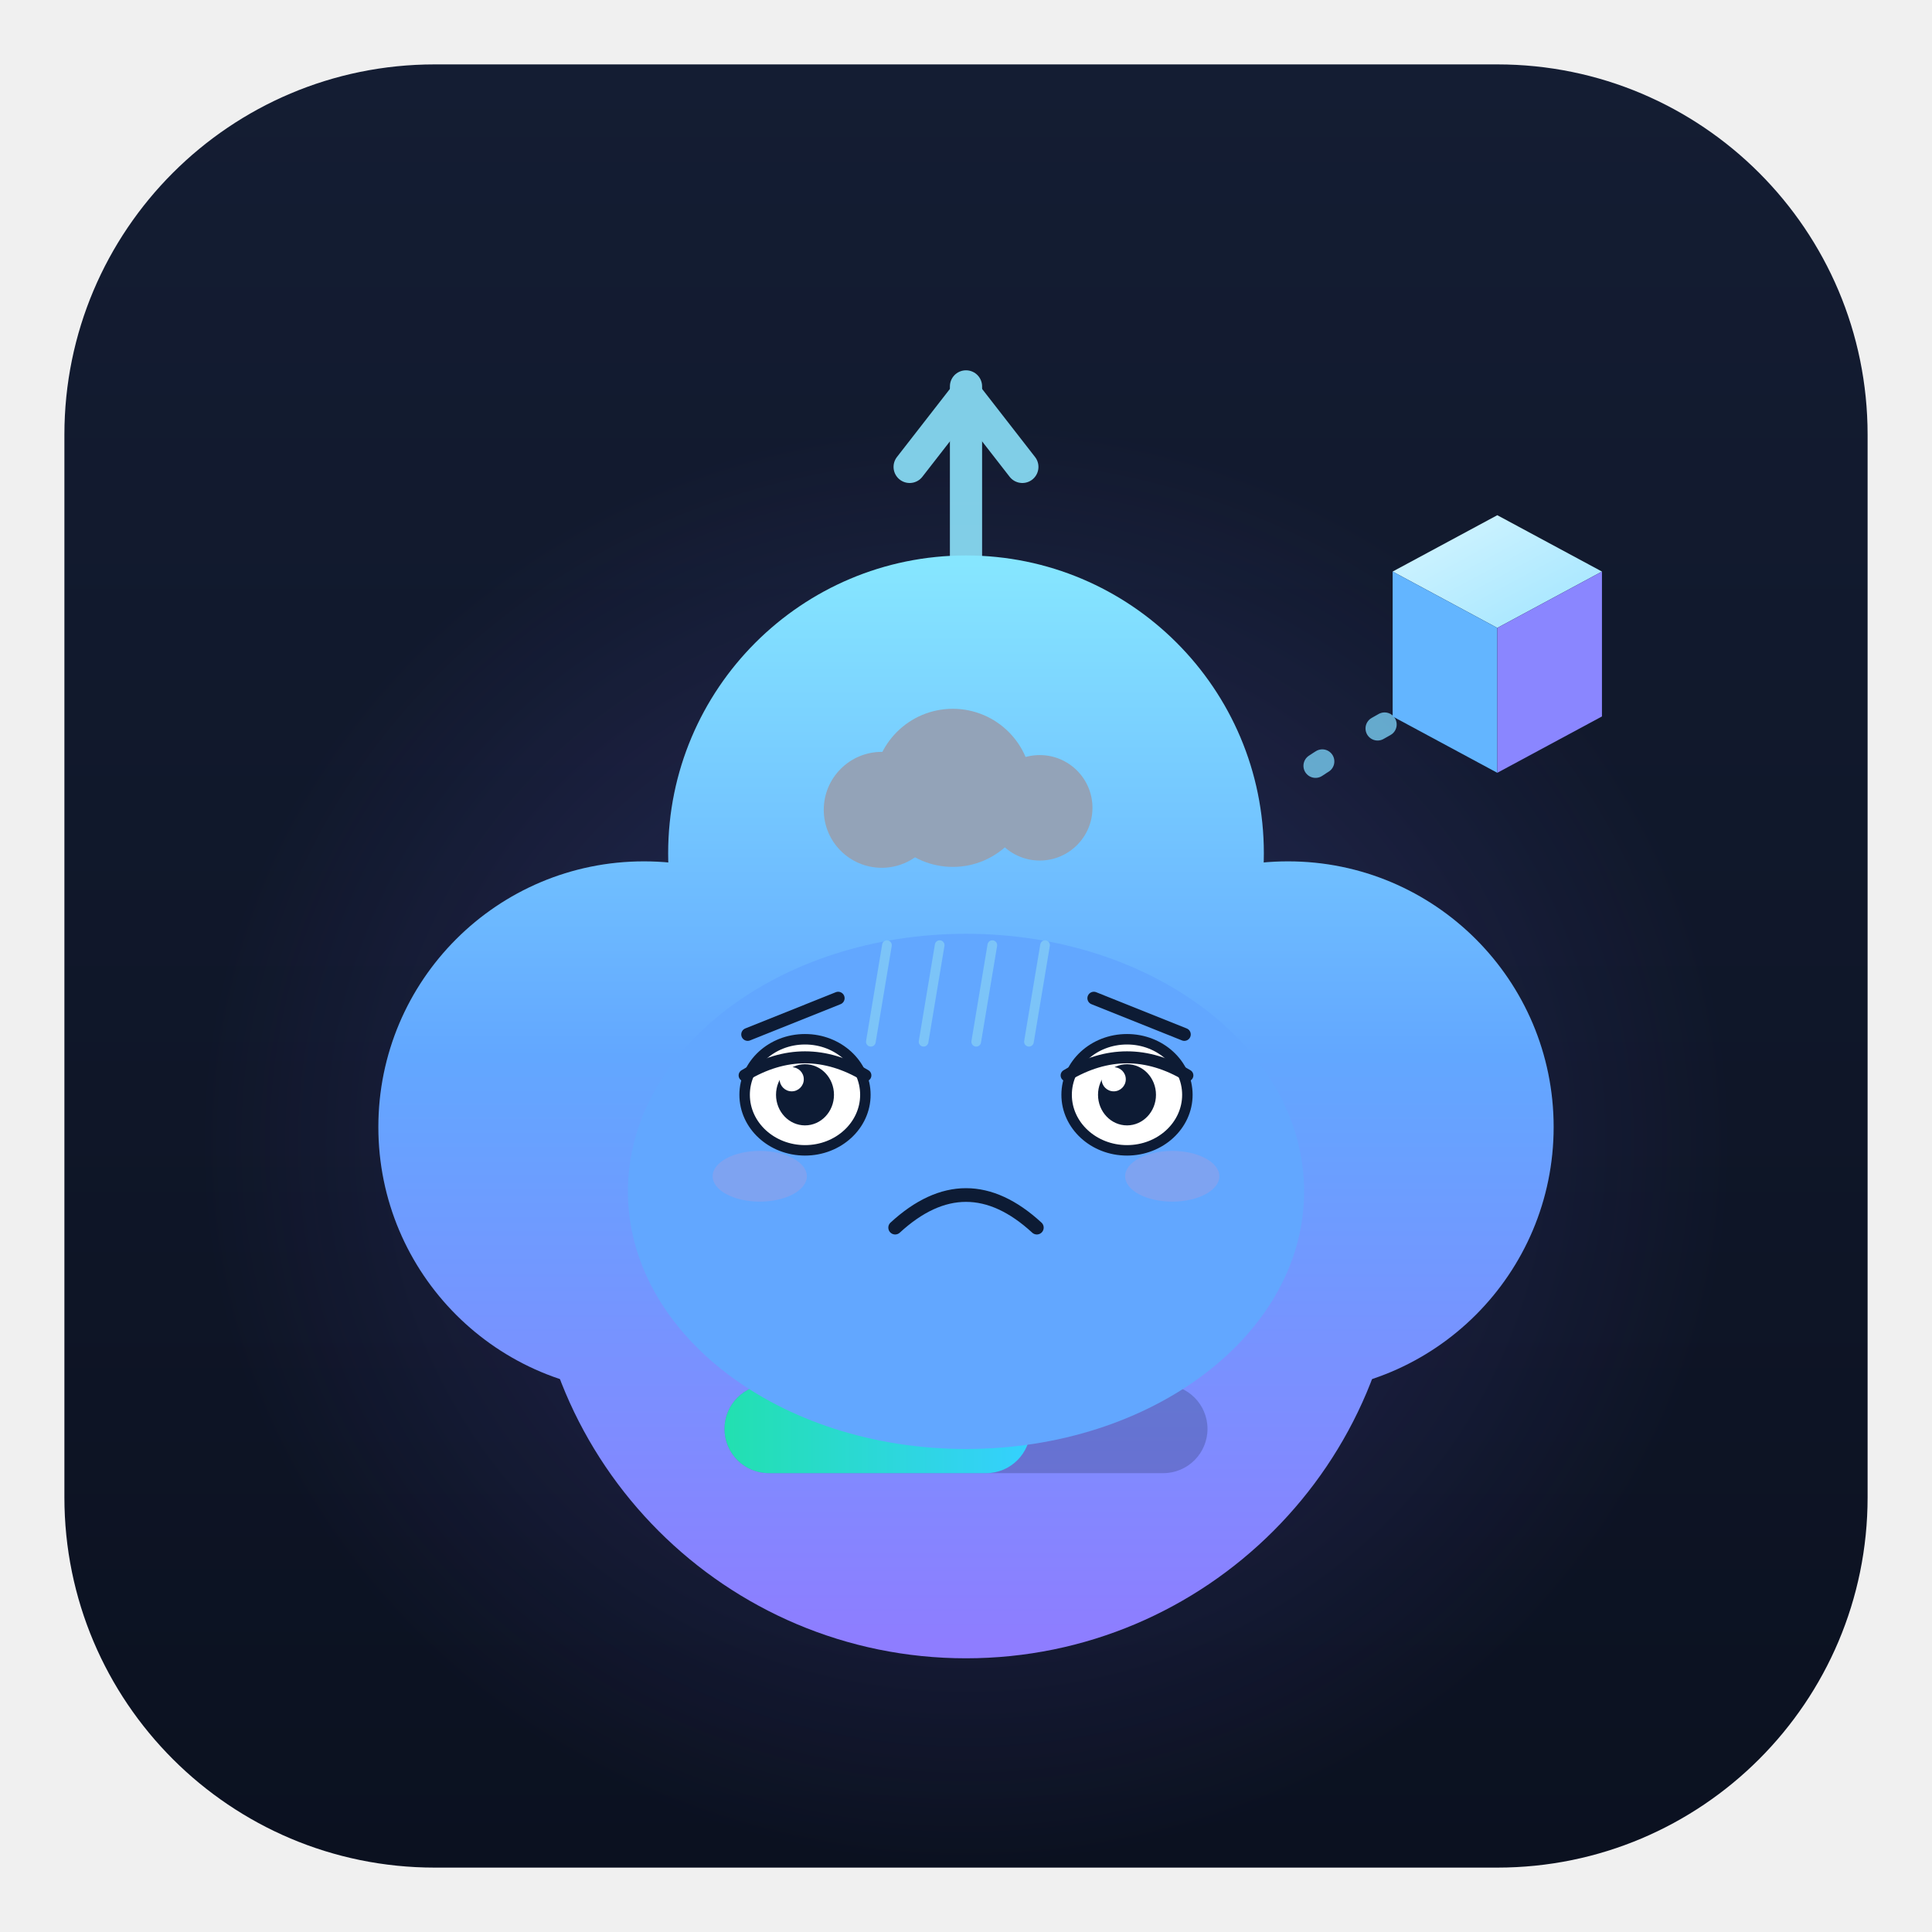
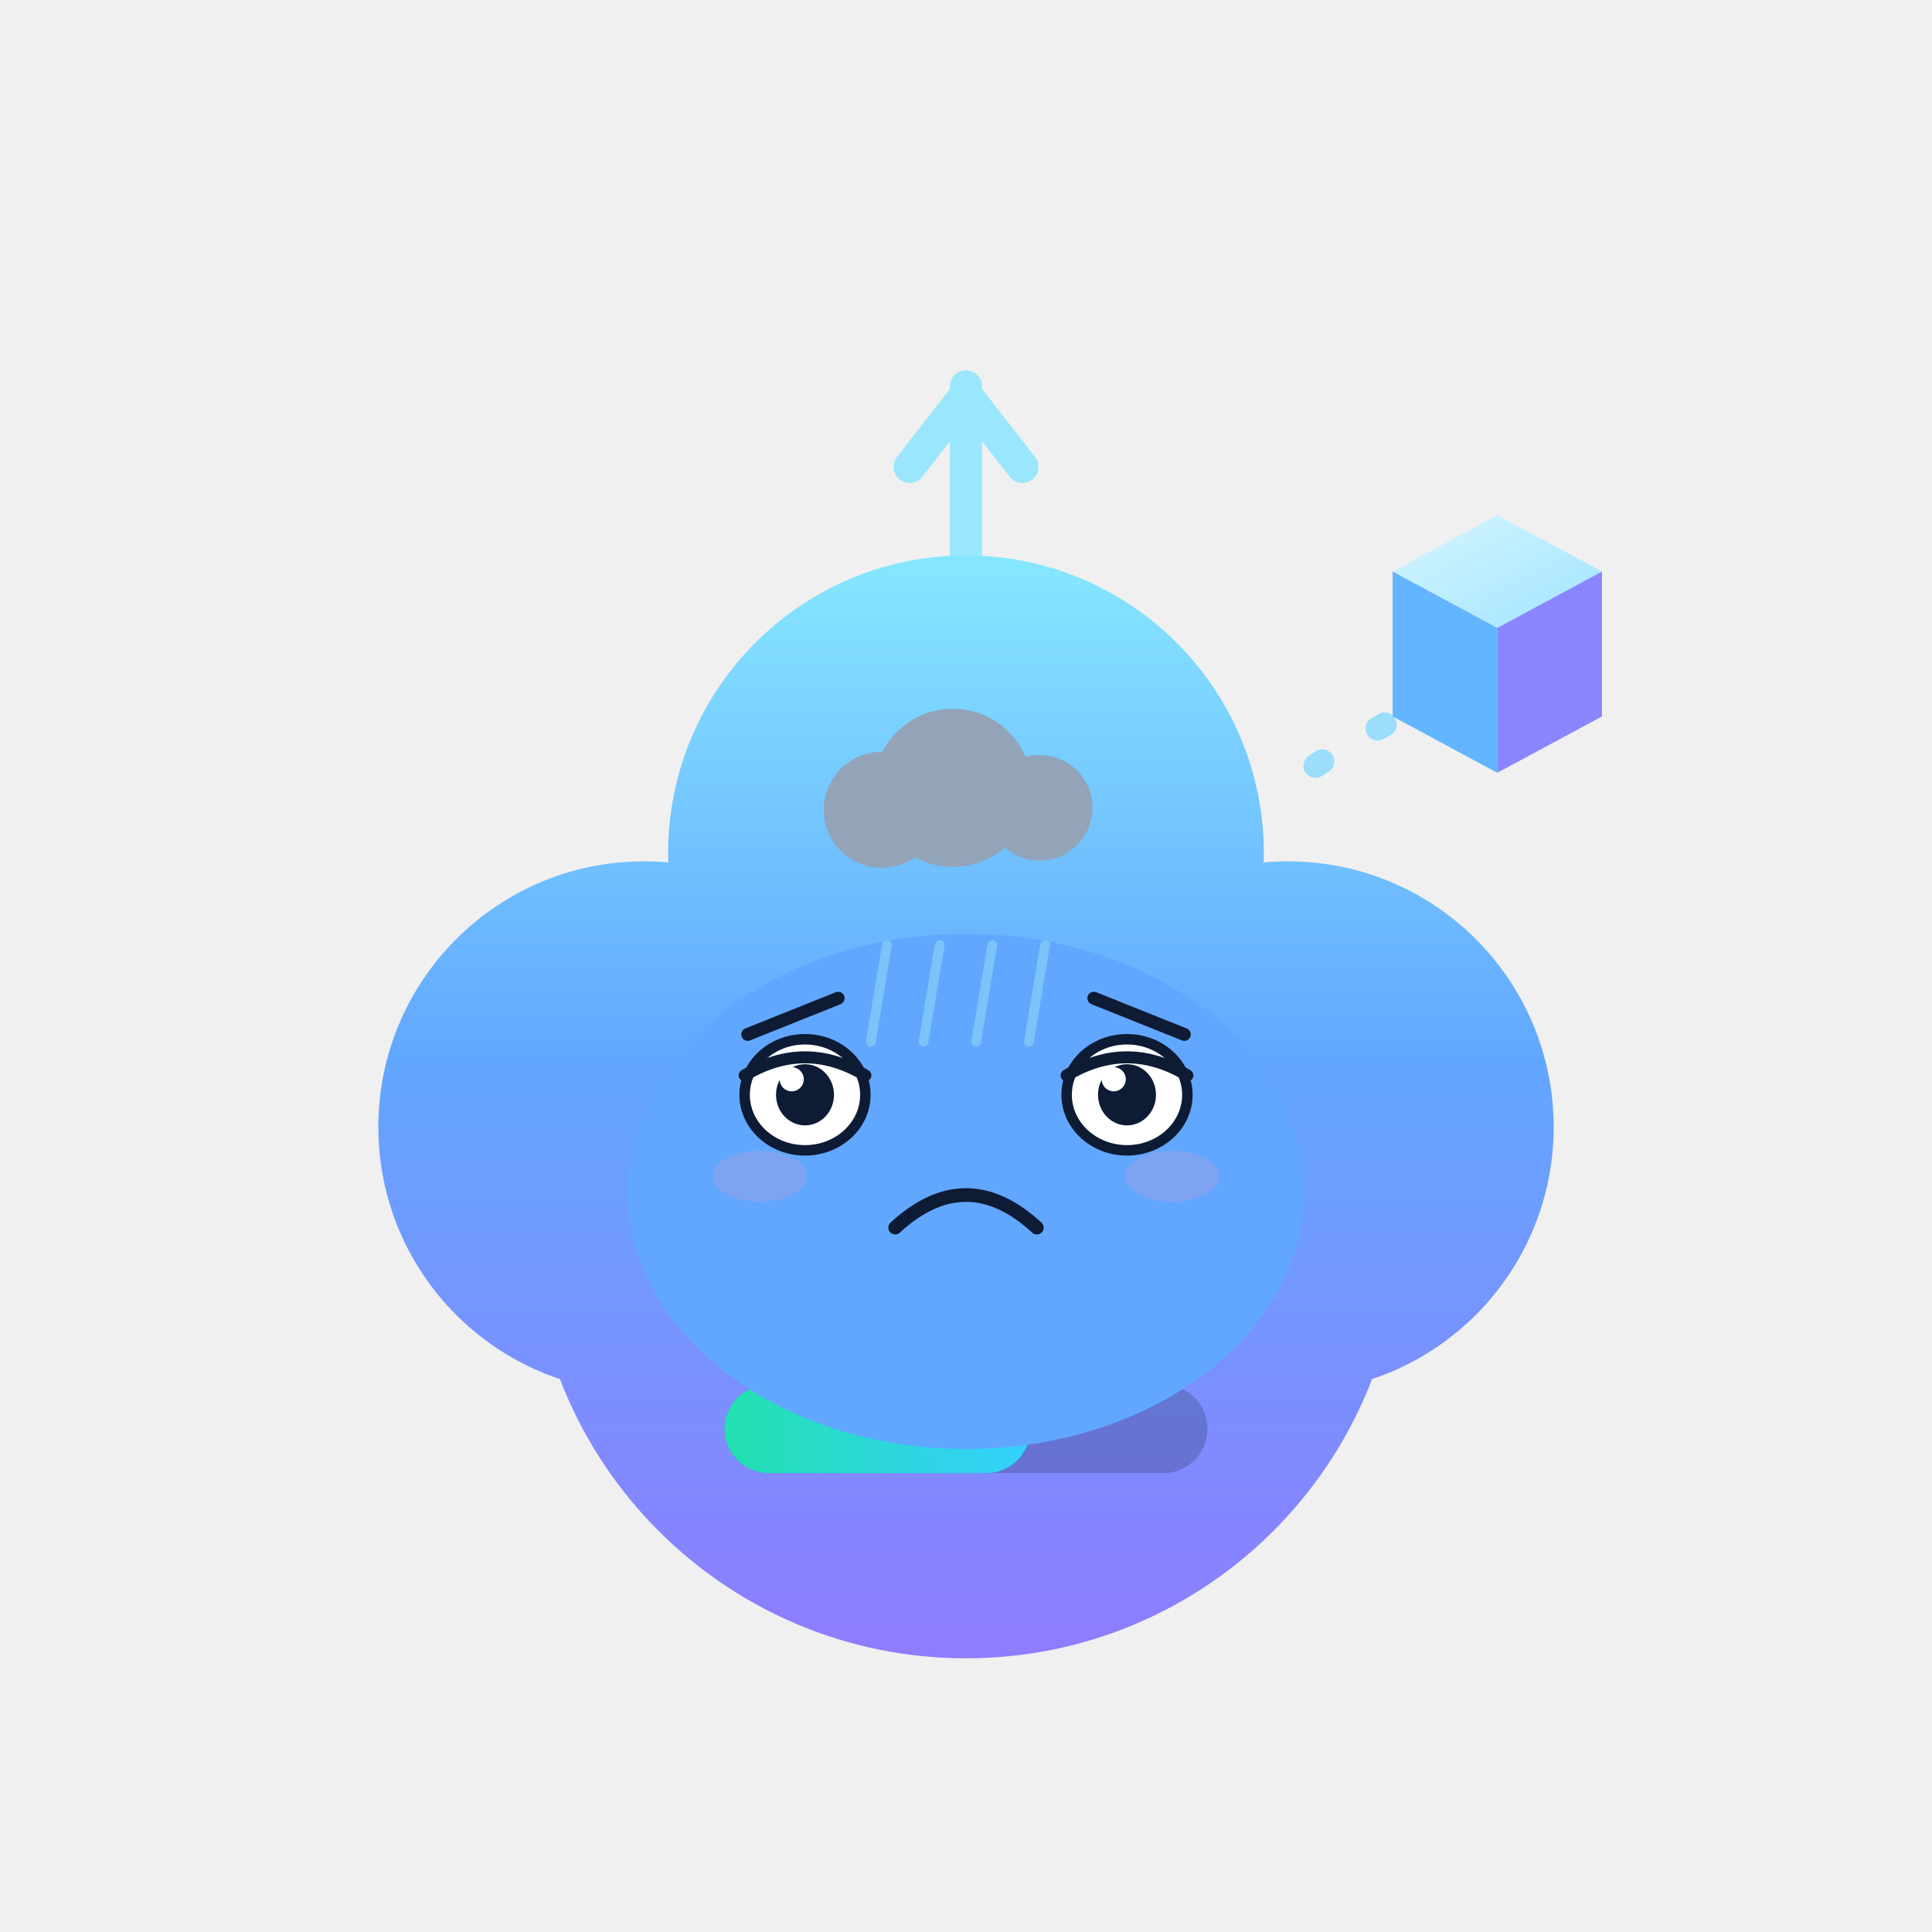
<svg xmlns="http://www.w3.org/2000/svg" viewBox="0 0 240 240" width="240" height="240" role="img" aria-label="以太兽 · 沮丧 Depressed">
  <style>
.ex-motion { animation: ex-slump 4.2s ease-in-out infinite; transform-box: fill-box; transform-origin: 50% 50%; }
.ex-anim-tear { animation: ex-tear 1.8s ease-in infinite; transform-box: fill-box; transform-origin: center; }
.ex-anim-sweat { animation: ex-tear 1.5s ease-in infinite; transform-box: fill-box; transform-origin: center; }
.ex-anim-heart { animation: ex-heart 2.2s ease-out infinite; transform-box: fill-box; transform-origin: center; }
.ex-anim-spark { animation: ex-spark 1.9s ease-in-out infinite; transform-box: fill-box; transform-origin: center; }
.ex-anim-rain { animation: ex-rain 1.4s linear infinite; transform-box: fill-box; transform-origin: center; }
.ex-anim-confetti { animation: ex-confetti 2.4s linear infinite; transform-box: fill-box; transform-origin: center; }
.ex-anim-pulse { animation: ex-pulse 1.6s ease-in-out infinite; transform-box: fill-box; transform-origin: center; }
.ex-anim-knock { animation: ex-knock 0.55s ease-in-out infinite; transform-box: fill-box; transform-origin: center; }
.ex-anim-knockline { animation: ex-knockline 0.55s ease-out infinite; transform-box: fill-box; transform-origin: center; }
.ex-anim-palm { animation: ex-palm 0.9s ease-in-out infinite; transform-box: fill-box; transform-origin: center; }
.ex-anim-steam { animation: ex-steam 1.8s ease-out infinite; transform-box: fill-box; transform-origin: center; }
.ex-anim-shock { animation: ex-shock 0.5s ease-in-out infinite; transform-box: fill-box; transform-origin: center; }
.ex-anim-please { animation: ex-please 1.4s ease-in-out infinite; transform-box: fill-box; transform-origin: center; }
.ex-anim-drift { animation: ex-drift 4.5s ease-in-out infinite; transform-box: fill-box; transform-origin: center; }
@keyframes ex-slump { 0%,100% { transform: translateY(0); } 50% { transform: translateY(2.4px); } }
@keyframes ex-tear { 0% { transform: translateY(0); opacity: 0; } 18% { opacity: 1; } 100% { transform: translateY(8.25px); opacity: 0; } }
@keyframes ex-heart { 0% { transform: translateY(0) scale(.65); opacity: 0; } 20% { opacity: 1; } 100% { transform: translateY(-13.5px) scale(1.15); opacity: 0; } }
@keyframes ex-spark { 0%,100% { transform: scale(.6) rotate(0deg); opacity: .3; } 50% { transform: scale(1.15) rotate(25deg); opacity: 1; } }
@keyframes ex-rain { 0% { transform: translateY(0); opacity: 0; } 20% { opacity: 1; } 100% { transform: translateY(9px); opacity: 0; } }
@keyframes ex-confetti { 0% { transform: translateY(-4px) rotate(0deg); opacity: 1; } 100% { transform: translateY(14px) rotate(200deg); opacity: 0; } }
@keyframes ex-pulse { 0%,100% { transform: scale(1); opacity: .35; } 50% { transform: scale(1.18); opacity: .7; } }
@keyframes ex-knock { 0%,100% { transform: translateX(3.38px); } 35% { transform: translateX(0); } }
@keyframes ex-knockline { 0%,100% { transform: scaleX(.6); opacity: .35; } 35% { transform: scaleX(1); opacity: 1; } }
@keyframes ex-palm { 0%,100% { transform: translateY(0) rotate(0deg); } 50% { transform: translateY(-1px) rotate(-4deg); } }
@keyframes ex-steam { 0% { transform: translateY(0); opacity: .7; } 100% { transform: translateY(-7px); opacity: 0; } }
@keyframes ex-shock { 0%,100% { transform: scaleX(.7); opacity: .4; } 50% { transform: scaleX(1.25); opacity: 1; } }
@keyframes ex-please { 0%,100% { transform: translateY(0); } 50% { transform: translateY(-1.5px); } }
@keyframes ex-drift { 0%,100% { transform: translateY(0); } 50% { transform: translateY(-1.5px); } }
@media (prefers-reduced-motion: reduce) {
  .ex-motion, [class*="ex-anim-"] { animation: none !important; }
}
</style>
  <g class="ex-motion ex-depressed">
    <g class="ex-base">
      <defs>
-         <linearGradient id="auBg" x1="0" y1="0" x2="0" y2="1">
-           <stop offset="0" stop-color="#141d33" />
-           <stop offset="1" stop-color="#0b1120" />
-         </linearGradient>
-         <radialGradient id="auGlow" cx="0.5" cy="0.5" r="0.5">
-           <stop offset="0" stop-color="#4fd1ff" stop-opacity="0.26" />
-           <stop offset="0.6" stop-color="#7c6cff" stop-opacity="0.10" />
-           <stop offset="1" stop-color="#7c6cff" stop-opacity="0" />
-         </radialGradient>
        <linearGradient id="auBody" gradientUnits="userSpaceOnUse" x1="120" y1="70" x2="120" y2="206">
          <stop offset="0" stop-color="#86e6ff" />
          <stop offset="0.45" stop-color="#62a7ff" />
          <stop offset="1" stop-color="#8f7cff" />
        </linearGradient>
        <linearGradient id="auCubeTop" x1="0" y1="0" x2="1" y2="1">
          <stop offset="0" stop-color="#d7f6ff" />
          <stop offset="1" stop-color="#9fe4ff" />
        </linearGradient>
        <linearGradient id="auBar" x1="0" y1="0" x2="1" y2="0">
          <stop offset="0" stop-color="#22e0b0" />
          <stop offset="1" stop-color="#35d0ff" />
        </linearGradient>
      </defs>
-       <rect x="8" y="8" width="224" height="224" rx="46" fill="url(#auBg)" />
-       <ellipse cx="120" cy="142" rx="96" ry="90" fill="url(#auGlow)" />
      <g stroke="#8fe6ff" stroke-width="4" stroke-linecap="round" fill="none" opacity="0.88">
        <path d="M120 70 V48" />
        <path d="M113 58 L120 49 L127 58" stroke-linejoin="round" />
      </g>
      <g fill="url(#auBody)">
        <circle cx="120" cy="152" r="54" />
        <circle cx="80" cy="140" r="33" />
        <circle cx="160" cy="140" r="33" />
        <circle cx="120" cy="106" r="37" />
      </g>
      <g fill="#0d1b34">
        <ellipse cx="100" cy="136" rx="7.5" ry="9.5" />
        <ellipse cx="140" cy="136" rx="7.5" ry="9.5" />
      </g>
      <g fill="#ffffff" opacity="0.92">
        <circle cx="97" cy="131.5" r="2.6" />
        <circle cx="137" cy="131.5" r="2.6" />
      </g>
      <path d="M111 153 q 9 9 18 0" fill="none" stroke="#0d1b34" stroke-width="3.4" stroke-linecap="round" />
      <rect x="90" y="172" width="60" height="11" rx="5.5" fill="#0d1b34" opacity="0.22" />
      <rect x="90" y="172" width="38" height="11" rx="5.5" fill="url(#auBar)">
    
  </rect>
      <path d="M172 90 q -9 5 -14 9" fill="none" stroke="#7fd8ff" stroke-width="3" stroke-linecap="round" stroke-dasharray="1 8" opacity="0.75" />
      <g>
        <path d="M186 64 L199 71 L186 78 L173 71 Z" fill="url(#auCubeTop)" />
        <path d="M173 71 L186 78 L186 96 L173 89 Z" fill="#63b5ff" />
        <path d="M186 78 L199 71 L199 89 L186 96 Z" fill="#8a86ff" />
      </g>
    </g>
    <g class="ex-face">
      <ellipse cx="120" cy="148" rx="42" ry="32" fill="#62A7FF" />
      <path d="M 92.88,128.5 L 104.12,124" stroke="#0D1B34" stroke-width="1.6" stroke-linecap="round" />
      <path d="M 147.12,128.5 L 135.88,124" stroke="#0D1B34" stroke-width="1.6" stroke-linecap="round" />
      <ellipse cx="100" cy="136" rx="7.5" ry="6.9" fill="#FFFFFF" stroke="#0D1B34" stroke-width="1.3" />
      <ellipse cx="100" cy="136" rx="3.6" ry="3.8" fill="#0D1B34" />
      <circle cx="98.35" cy="134.07" r="1.5" fill="#FFFFFF" />
      <path d="M 92.5,133.59 Q 100,129.1 107.5,133.59" fill="none" stroke="#0D1B34" stroke-width="1.49" stroke-linecap="round" />
      <ellipse cx="140" cy="136" rx="7.5" ry="6.9" fill="#FFFFFF" stroke="#0D1B34" stroke-width="1.3" />
      <ellipse cx="140" cy="136" rx="3.6" ry="3.8" fill="#0D1B34" />
      <circle cx="138.35" cy="134.07" r="1.5" fill="#FFFFFF" />
      <path d="M 132.5,133.59 Q 140,129.1 147.5,133.59" fill="none" stroke="#0D1B34" stroke-width="1.49" stroke-linecap="round" />
      <path d="M 111.2,152.5 Q 120,144.4 128.8,152.5" fill="none" stroke="#0D1B34" stroke-width="1.7" stroke-linecap="round" />
      <ellipse cx="94.38" cy="146.12" rx="5.85" ry="3.15" fill="#FF8FB3" opacity="0.18" />
      <ellipse cx="145.62" cy="146.12" rx="5.85" ry="3.15" fill="#FF8FB3" opacity="0.18" />
      <g class="ex-anim-drift">
        <circle cx="109.53" cy="100.6" r="7.2" fill="#93A3B8" />
        <circle cx="118.36" cy="97.87" r="9.82" fill="#93A3B8" />
        <circle cx="129.16" cy="100.35" r="6.55" fill="#93A3B8" />
        <rect x="105.27" y="99.36" width="29.45" height="5.22" rx="2.61" fill="#93A3B8" />
      </g>
      <g transform="translate(110.18 117.41)">
        <path class="ex-anim-rain" style="animation-delay:0.0s" d="M 0 0 L -2 12" stroke="#7CC4F8" stroke-width="1.2" stroke-linecap="round" />
      </g>
      <g transform="translate(116.73 117.41)">
        <path class="ex-anim-rain" style="animation-delay:0.22s" d="M 0 0 L -2 12" stroke="#7CC4F8" stroke-width="1.2" stroke-linecap="round" />
      </g>
      <g transform="translate(123.27 117.41)">
        <path class="ex-anim-rain" style="animation-delay:0.44s" d="M 0 0 L -2 12" stroke="#7CC4F8" stroke-width="1.2" stroke-linecap="round" />
      </g>
      <g transform="translate(129.82 117.41)">
        <path class="ex-anim-rain" style="animation-delay:0.66s" d="M 0 0 L -2 12" stroke="#7CC4F8" stroke-width="1.2" stroke-linecap="round" />
      </g>
    </g>
  </g>
</svg>
